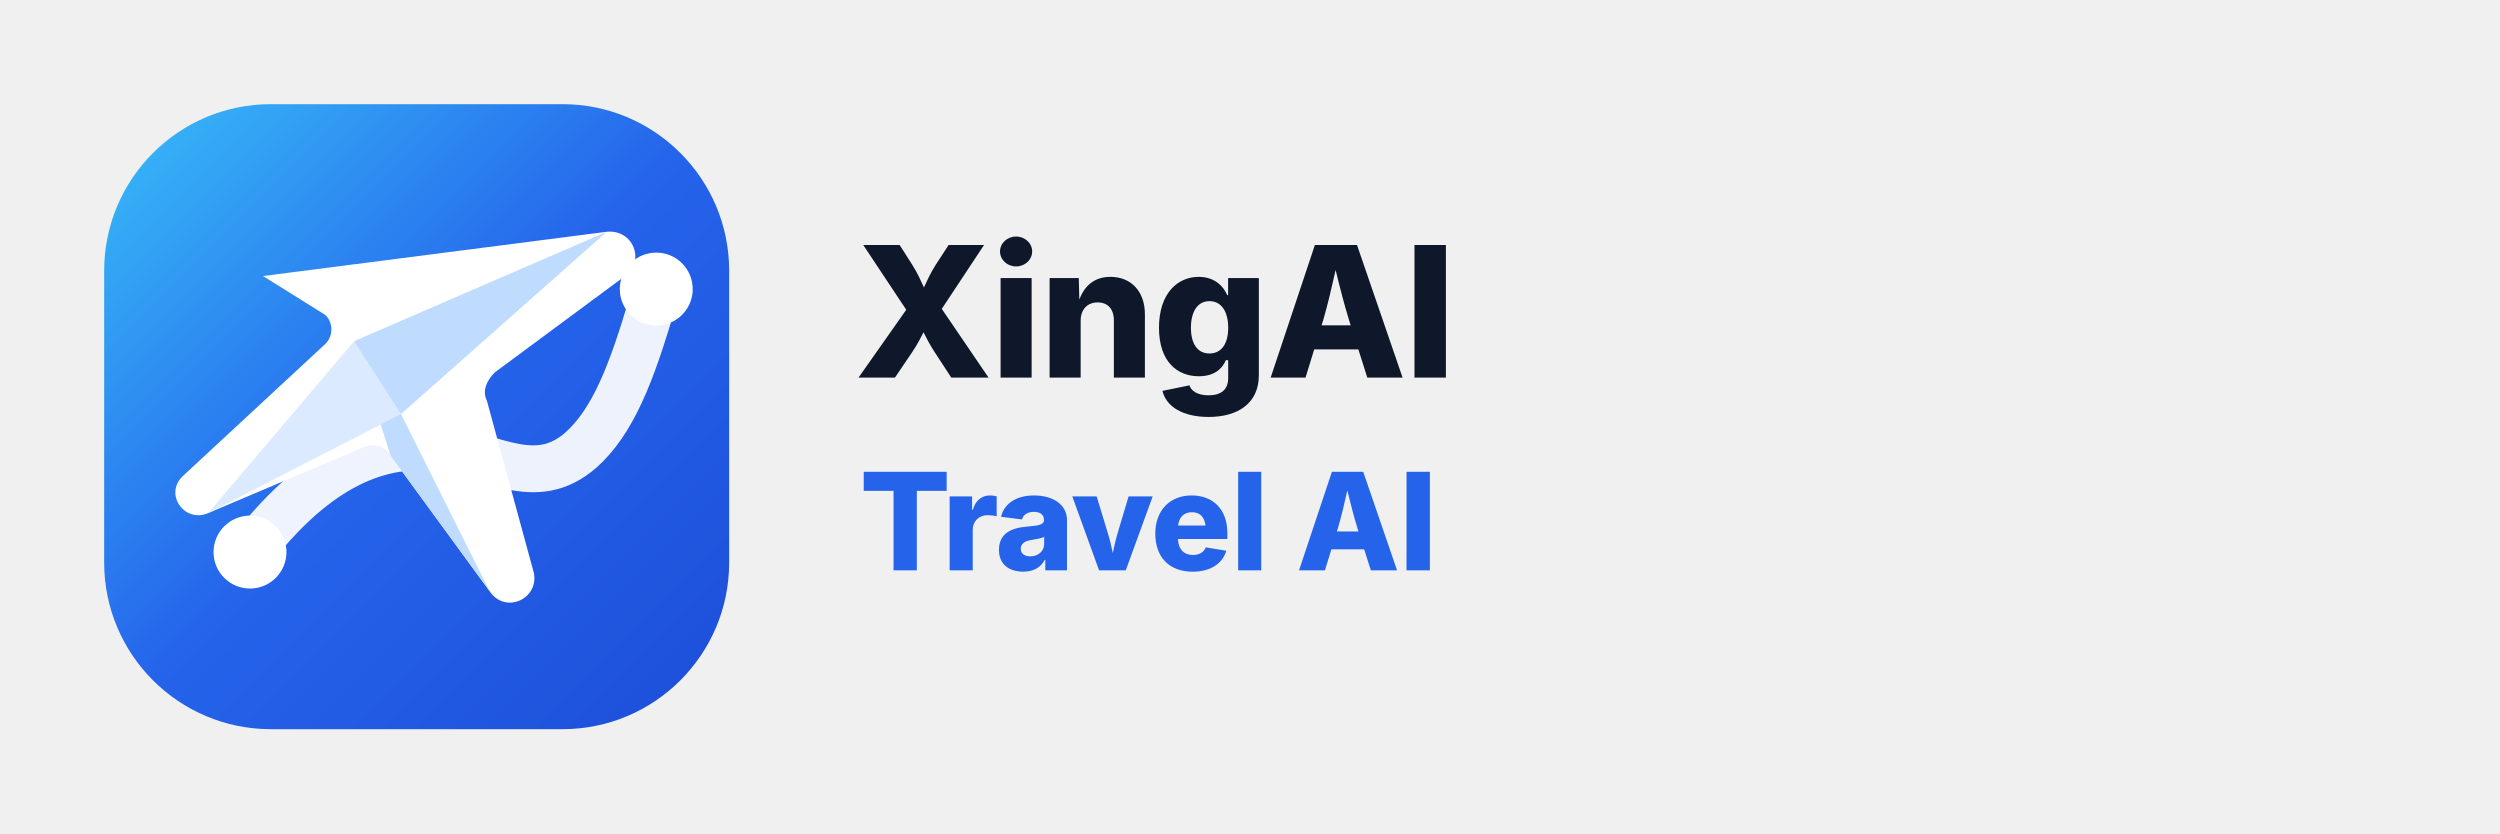
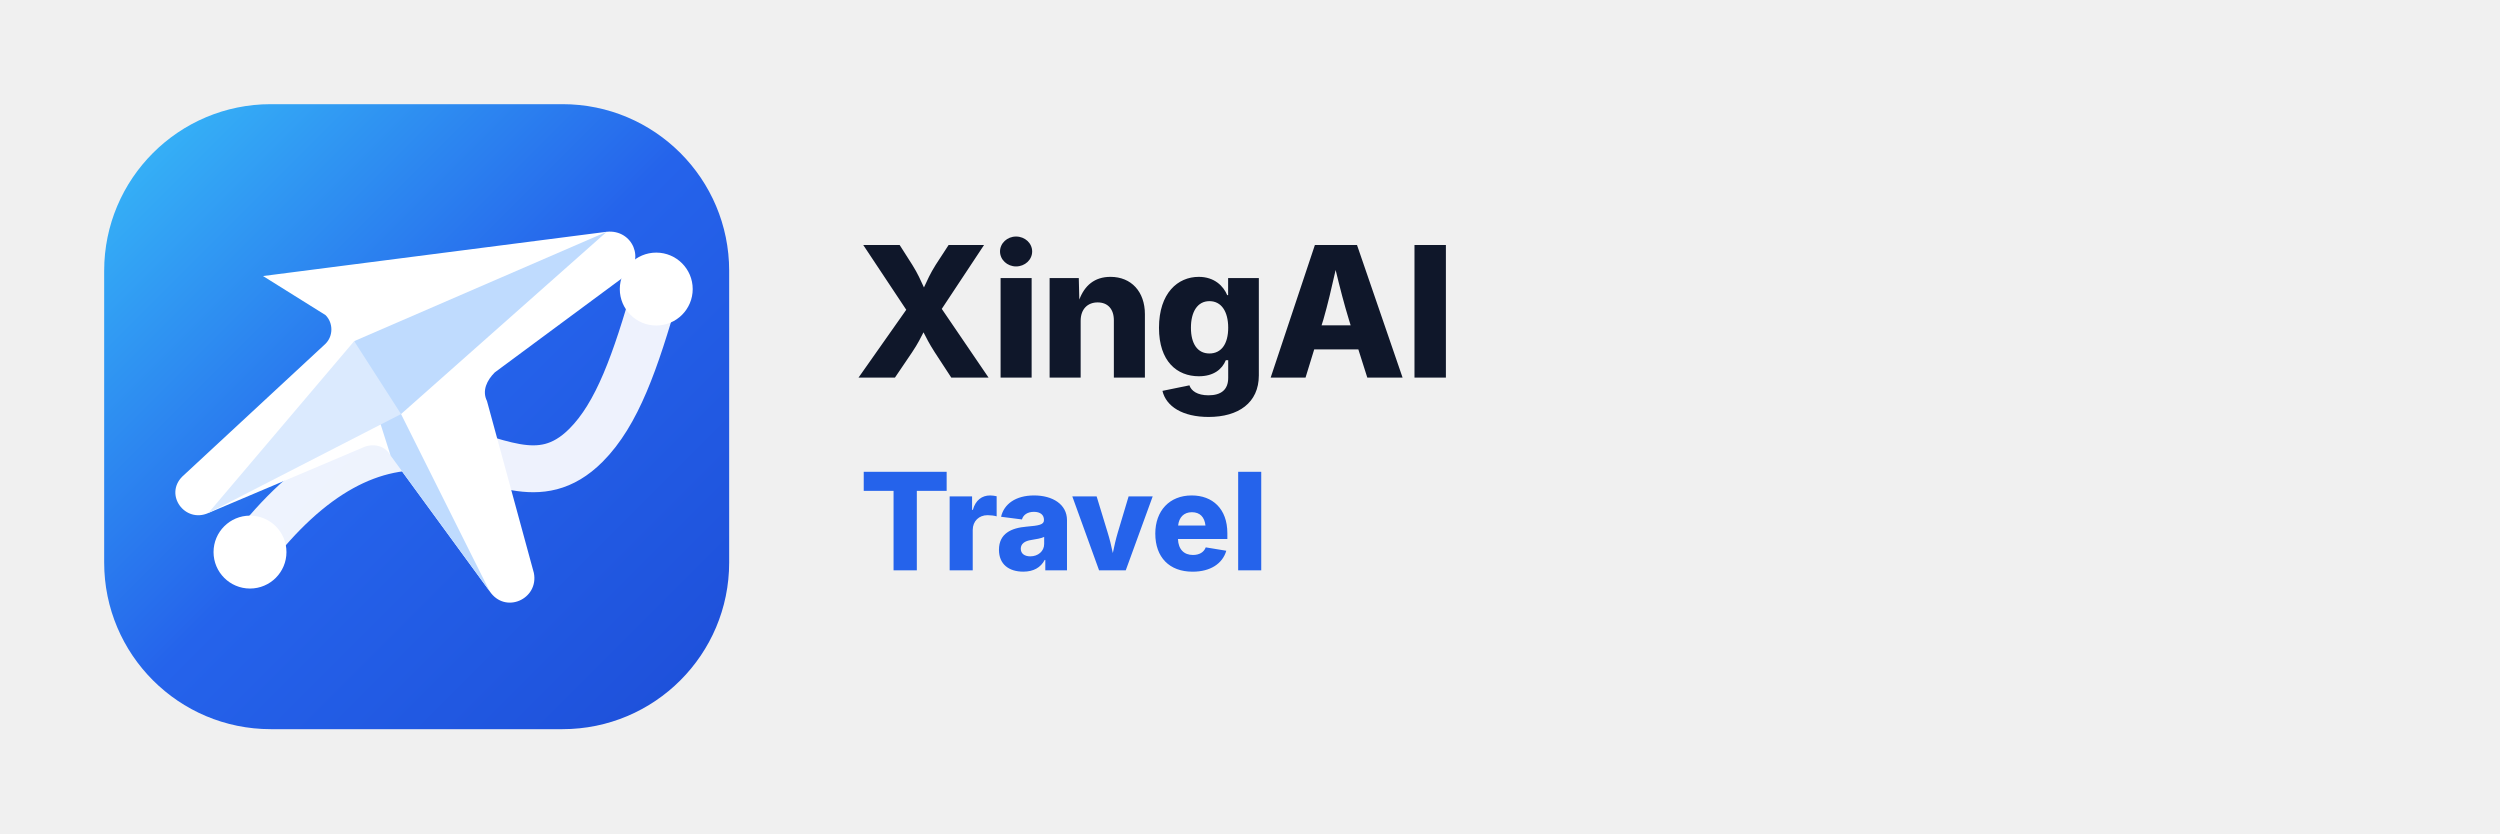
<svg xmlns="http://www.w3.org/2000/svg" width="960" height="320" viewBox="0 0 960 320" fill="none" role="img" aria-labelledby="title desc">
  <defs>
    <linearGradient id="travelBlue" x1="40" y1="40" x2="280" y2="280" gradientUnits="userSpaceOnUse">
      <stop stop-color="#38BDF8" />
      <stop offset="0.5" stop-color="#2563EB" />
      <stop offset="1" stop-color="#1D4ED8" />
    </linearGradient>
  </defs>
  <rect x="40" y="40" width="240" height="240" rx="64" fill="url(#travelBlue)" />
  <path d="M96 212C119 182 143 169 168 172C190 175 207 189 225 171C237 159 244 139 252 111" stroke="white" stroke-width="18" stroke-linecap="round" stroke-linejoin="round" opacity="0.92" />
  <circle cx="96" cy="212" r="14" fill="white" />
  <circle cx="252" cy="111" r="14" fill="white" />
  <path d="M101 106L233 89C243 88 248 100 240 106L190 143C187 146 185 150 187 154L205 220C207 230 194 236 188 227L150 175C148 171 143 170 139 172L80 197C71 201 63 190 70 183L125 132C128 129 128 124 125 121L101 106Z" fill="white" />
  <path d="M136 131L233 89L154 159L188 227L150 175L136 131Z" fill="#BFDBFE" />
  <path d="M136 131L154 159L80 197L136 131Z" fill="#DBEAFE" />
  <text x="328" y="145" fill="#0F172A" font-family="Inter, ui-sans-serif, system-ui, -apple-system, BlinkMacSystemFont, 'Segoe UI', sans-serif" font-size="70" font-weight="800" letter-spacing="-1">XingAI</text>
-   <text x="330" y="219" fill="#2563EB" font-family="Inter, ui-sans-serif, system-ui, -apple-system, BlinkMacSystemFont, 'Segoe UI', sans-serif" font-size="52" font-weight="800" letter-spacing="-0.5">Travel AI</text>
+   <text x="330" y="219" fill="#2563EB" font-family="Inter, ui-sans-serif, system-ui, -apple-system, BlinkMacSystemFont, 'Segoe UI', sans-serif" font-size="52" font-weight="800" letter-spacing="-0.5">Travel</text>
</svg>
